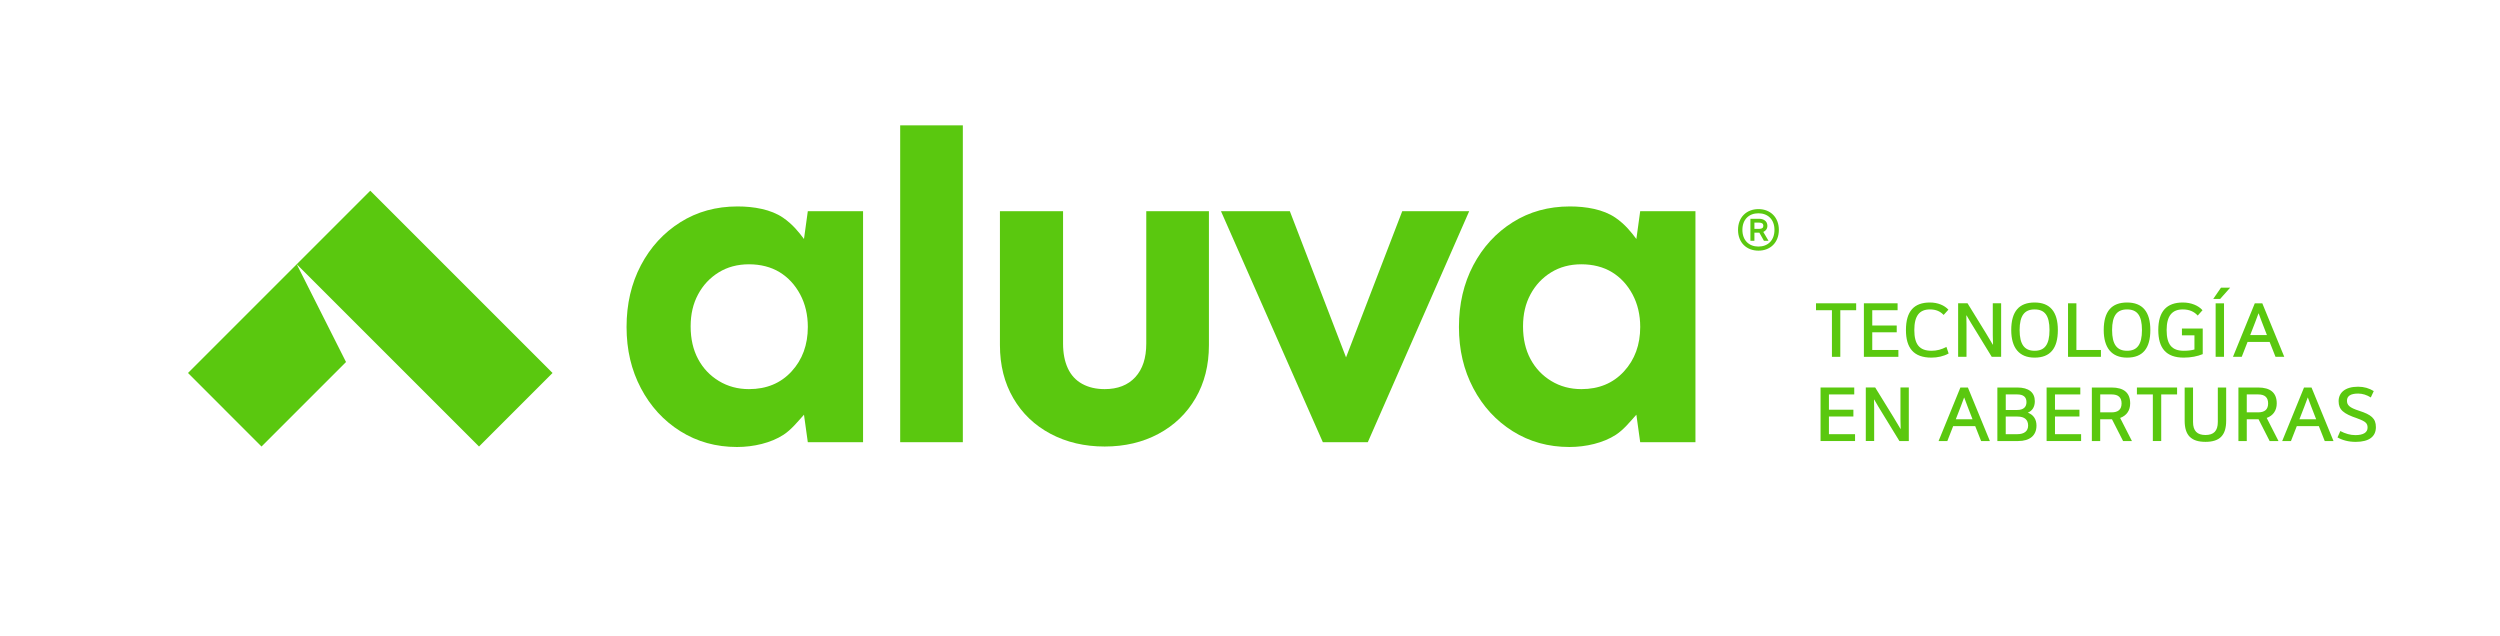
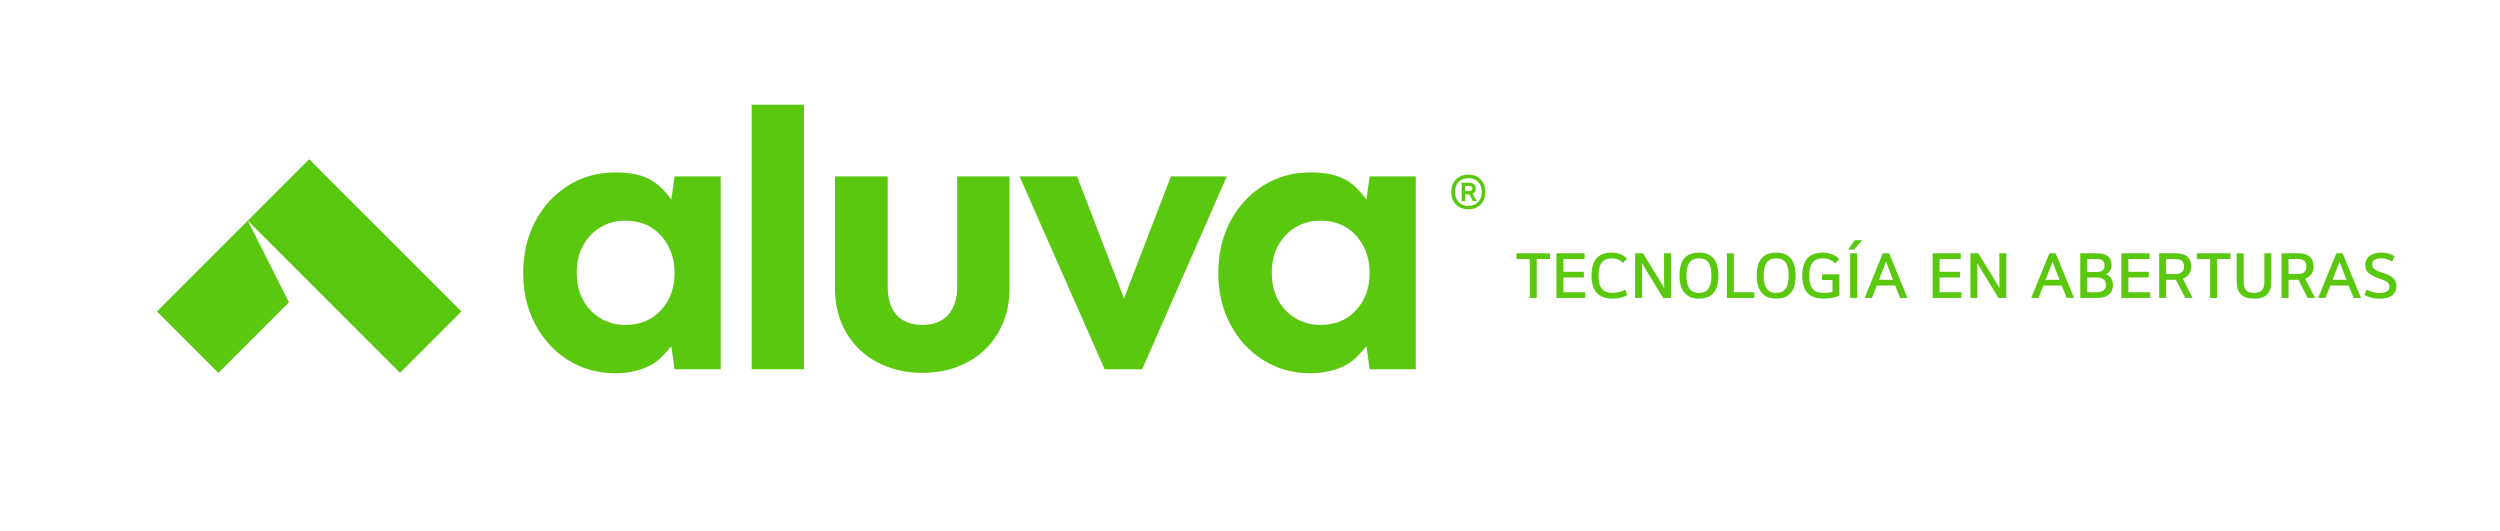
- <svg xmlns="http://www.w3.org/2000/svg" id="Capa_2" data-name="Capa 2" viewBox="0 0 1098.5 279.02">
+ <svg xmlns="http://www.w3.org/2000/svg" id="Capa_2" data-name="Capa 2" viewBox="0 0 1315.5 279.02">
  <defs>
    <style>
      .cls-1 {
        fill: #5ac80f;
      }

      .cls-2 {
        fill: none;
      }
    </style>
  </defs>
  <g id="Capa_1-2" data-name="Capa 1">
    <g>
-       <rect class="cls-2" width="1098.5" height="279.02" />
+       <rect class="cls-2" width="1315.5" height="279.02" />
      <g>
        <g>
          <path class="cls-1" d="M354.95,92.81l-1.68,12.21c-2.15-2.89-4.94-6.46-9.25-9.4-5.33-3.63-12.81-4.91-19.96-4.91-9.39,0-17.76,2.31-25.11,6.94-7.35,4.62-13.13,10.93-17.34,18.91-4.2,7.99-6.3,17.02-6.3,27.11s2.1,18.91,6.3,26.9c4.2,7.99,9.98,14.29,17.34,18.91,7.36,4.62,15.66,6.93,24.9,6.93,7.28,0,14.96-1.8,20.42-5.37,3.41-2.23,6.01-5.49,9-8.82l1.68,12.09h24.28v-101.5h-24.28ZM347.81,163.21c-4.76,5.18-11,7.77-18.7,7.77-4.91,0-9.32-1.19-13.24-3.57-3.92-2.38-6.97-5.6-9.14-9.67-2.17-4.06-3.26-8.83-3.26-14.29s1.08-10.01,3.26-14.08c2.17-4.06,5.18-7.28,9.04-9.67,3.85-2.38,8.3-3.57,13.34-3.57s9.67,1.16,13.45,3.47c3.78,2.31,6.79,5.57,9.04,9.77,2.24,4.2,3.36,8.97,3.36,14.29,0,7.85-2.38,14.36-7.14,19.54Z" />
          <path class="cls-1" d="M720.7,92.81l-1.68,12.21c-2.15-2.89-4.94-6.46-9.25-9.4-5.33-3.63-12.81-4.91-19.96-4.91-9.39,0-17.76,2.31-25.11,6.94-7.35,4.62-13.13,10.93-17.34,18.91-4.2,7.99-6.3,17.02-6.3,27.11s2.1,18.91,6.3,26.9c4.2,7.99,9.98,14.29,17.34,18.91,7.36,4.62,15.66,6.93,24.9,6.93,7.28,0,14.96-1.8,20.42-5.37,3.41-2.23,6.01-5.49,9-8.82l1.68,12.09h24.28v-101.5h-24.28ZM713.56,163.21c-4.76,5.18-11,7.77-18.7,7.77-4.91,0-9.32-1.19-13.24-3.57-3.92-2.38-6.97-5.6-9.14-9.67-2.17-4.06-3.26-8.83-3.26-14.29s1.08-10.01,3.26-14.08c2.17-4.06,5.18-7.28,9.04-9.67,3.85-2.38,8.3-3.57,13.34-3.57s9.67,1.16,13.45,3.47c3.78,2.31,6.79,5.57,9.04,9.77,2.24,4.2,3.36,8.97,3.36,14.29,0,7.85-2.38,14.36-7.14,19.54Z" />
          <path class="cls-1" d="M395.54,194.31V55.08h27.53v139.22h-27.53Z" />
          <path class="cls-1" d="M485.39,196.2c-8.83,0-16.74-1.86-23.75-5.57-7.01-3.71-12.47-8.93-16.39-15.66-3.92-6.72-5.88-14.5-5.88-23.32v-58.84h27.74v58.21c0,4.2.7,7.81,2.1,10.82,1.4,3.01,3.5,5.29,6.3,6.83,2.8,1.54,6.09,2.31,9.88,2.31,5.74,0,10.22-1.75,13.45-5.25,3.22-3.5,4.83-8.41,4.83-14.71v-58.21h27.53v58.84c0,8.83-1.96,16.6-5.88,23.32-3.92,6.73-9.35,11.95-16.29,15.66-6.93,3.71-14.81,5.57-23.64,5.57Z" />
          <polygon class="cls-1" points="616.14 92.81 591.45 157.04 566.76 92.81 536.5 92.81 581.26 194.31 601.01 194.31 645.56 92.81 616.14 92.81" />
          <polygon class="cls-1" points="242.79 163.89 210.48 196.2 130.38 116.11 152.04 159.07 114.91 196.2 82.6 163.89 162.69 83.8 242.79 163.89" />
          <path class="cls-1" d="M763.69,101.01c0-5.57,3.77-9.13,8.97-9.13s8.97,3.56,8.97,9.13-3.77,9.13-8.97,9.13-8.97-3.52-8.97-9.13ZM779.7,101.01c0-4.63-2.95-7.29-7.05-7.29s-7.04,2.66-7.04,7.29,2.95,7.33,7.04,7.33,7.05-2.66,7.05-7.33ZM773.07,96.14c1.72,0,3.52.94,3.52,3.07,0,1.39-.78,2.25-1.8,2.7l2.29,3.89h-2.01l-2.01-3.56h-2.17v3.56h-1.76v-9.67h3.93ZM773.02,100.56c1.23,0,1.8-.49,1.8-1.35s-.57-1.39-1.8-1.39h-2.13v2.74h2.13Z" />
        </g>
        <g>
          <path class="cls-1" d="M815.6,133.27v3.04h-6.97v20.48h-3.68v-20.48h-7v-3.04h17.64Z" />
          <path class="cls-1" d="M834.15,153.78v3.01h-15.16v-23.52h14.81v3.04h-11.13v6.72h10.75v2.98h-10.75v7.77h11.48Z" />
          <path class="cls-1" d="M855.25,152.41l.98,2.91c-2.14,1.22-4.9,1.82-7.56,1.82-7.84,0-11.2-4.27-11.2-12.11,0-8.29,3.57-12.11,10.54-12.11,3.54,0,6.41,1.29,8.12,3.15l-2.1,2.31c-1.51-1.58-3.36-2.42-6.02-2.42-4.59,0-6.86,2.8-6.86,9.07s2.24,9.1,7.56,9.1c2.28,0,4.45-.56,6.55-1.71Z" />
          <path class="cls-1" d="M879.3,133.27v23.52h-4.13l-9.24-15.09-1.82-3.12h-.1l.07,4.13v14.07h-3.68v-23.52h4.13l8.02,13.02,3.08,5.15h.1l-.1-4.1v-14.07h3.68Z" />
          <path class="cls-1" d="M883.74,145.03c0-8.26,3.5-12.11,10.26-12.11s10.22,4.03,10.22,12.11-3.36,12.11-10.22,12.11-10.26-4.41-10.26-12.11ZM894,135.96c-4.38,0-6.58,2.66-6.58,9.07s2.21,9.1,6.58,9.1,6.55-2.62,6.55-9.1-2.17-9.07-6.55-9.07Z" />
          <path class="cls-1" d="M923.15,153.78v3.01h-14.46v-23.52h3.68v20.51h10.78Z" />
          <path class="cls-1" d="M924.38,145.03c0-8.26,3.5-12.11,10.26-12.11s10.22,4.03,10.22,12.11-3.36,12.11-10.22,12.11-10.26-4.41-10.26-12.11ZM934.63,135.96c-4.38,0-6.58,2.66-6.58,9.07s2.21,9.1,6.58,9.1,6.55-2.62,6.55-9.1-2.17-9.07-6.55-9.07Z" />
          <path class="cls-1" d="M964.24,153.57v-6.23h-5.5v-2.98h9.14v11.24c-2.24.95-5.22,1.54-8.33,1.54-7.84,0-11.2-4.27-11.2-12.11,0-8.29,3.75-12.11,10.78-12.11,3.68,0,6.83,1.33,8.65,3.39l-2.1,2.35c-1.61-1.79-3.78-2.7-6.55-2.7-4.66,0-7.11,2.77-7.11,9.07s2.24,9.1,7.56,9.1c1.68,0,3.29-.17,4.66-.56Z" />
          <path class="cls-1" d="M975.55,131.34h-3.05l3.4-4.94h4.03l-4.38,4.94ZM973.55,133.27h3.68v23.52h-3.68v-23.52Z" />
          <path class="cls-1" d="M997.28,150.24h-9.7l-2.56,6.55h-3.85l9.59-23.52h3.29l9.66,23.52h-3.85l-2.59-6.55ZM996.09,147.23l-2.24-5.78-1.4-3.75h-.07l-1.4,3.75-2.24,5.78h7.35Z" />
-           <path class="cls-1" d="M815.11,190.78v3.01h-15.16v-23.52h14.81v3.04h-11.13v6.72h10.75v2.98h-10.75v7.77h11.48Z" />
-           <path class="cls-1" d="M838.73,170.27v23.52h-4.13l-9.24-15.09-1.82-3.12h-.1l.07,4.13v14.07h-3.68v-23.52h4.13l8.02,13.02,3.08,5.15h.1l-.1-4.1v-14.07h3.68Z" />
-           <path class="cls-1" d="M867.92,187.24h-9.7l-2.56,6.55h-3.85l9.59-23.52h3.29l9.66,23.52h-3.85l-2.59-6.55ZM866.73,184.23l-2.24-5.78-1.4-3.75h-.07l-1.4,3.75-2.24,5.78h7.35Z" />
-           <path class="cls-1" d="M891.02,181.33c2.42.88,3.81,2.83,3.81,5.67,0,4.38-2.98,6.79-8.02,6.79h-9.17v-23.52h8.79c5.04,0,7.67,2.21,7.67,6.02,0,2.52-1.12,4.24-3.08,5.04ZM886.37,173.31h-5.04v6.83h5.04c2.77,0,4.06-1.33,4.06-3.43,0-2.28-1.37-3.4-4.06-3.4ZM886.4,190.78c3.08,0,4.76-1.4,4.76-3.78,0-2.52-1.54-3.96-4.62-3.96h-5.22v7.74h5.08Z" />
-           <path class="cls-1" d="M914.44,190.78v3.01h-15.16v-23.52h14.81v3.04h-11.13v6.72h10.75v2.98h-10.75v7.77h11.48Z" />
-           <path class="cls-1" d="M919.16,193.79v-23.52h8.65c5.46,0,8.19,2.35,8.19,7,0,3.08-1.58,5.36-4.41,6.37l5.18,10.15h-3.89l-4.87-9.56h-5.18v9.56h-3.68ZM922.84,173.31v7.88h4.97c2.94,0,4.41-1.29,4.41-3.92s-1.44-3.96-4.34-3.96h-5.04Z" />
-           <path class="cls-1" d="M956.61,170.27v3.04h-6.97v20.48h-3.68v-20.48h-7v-3.04h17.64Z" />
-           <path class="cls-1" d="M974.5,170.27h3.68v14.6c0,6.41-2.84,9.28-9.1,9.28s-9.14-2.87-9.14-9.28v-14.6h3.68v15.16c0,3.92,1.82,5.71,5.46,5.71s5.43-1.79,5.43-5.71v-15.16Z" />
-           <path class="cls-1" d="M983.56,193.79v-23.52h8.65c5.46,0,8.19,2.35,8.19,7,0,3.08-1.58,5.36-4.41,6.37l5.18,10.15h-3.89l-4.87-9.56h-5.18v9.56h-3.68ZM987.23,173.31v7.88h4.97c2.94,0,4.41-1.29,4.41-3.92s-1.44-3.96-4.34-3.96h-5.04Z" />
-           <path class="cls-1" d="M1018.91,187.24h-9.7l-2.56,6.55h-3.85l9.59-23.52h3.29l9.66,23.52h-3.85l-2.59-6.55ZM1017.72,184.23l-2.24-5.78-1.4-3.75h-.07l-1.4,3.75-2.24,5.78h7.35Z" />
-           <path class="cls-1" d="M1035.85,183.85c-6.16-2.06-8.26-3.82-8.26-7.56s2.83-6.37,8.58-6.37c2.63,0,4.87.7,6.86,1.92l-1.3,2.8c-1.71-1.08-3.61-1.71-5.57-1.71-3.4,0-4.9,1.16-4.9,3.12s1.02,3.05,5.36,4.45c5.25,1.68,7.35,3.33,7.35,7.18,0,4.06-2.87,6.48-8.89,6.48-3.12,0-5.85-.73-7.98-1.96l1.23-2.8c2.21,1.16,4.38,1.79,6.62,1.79,3.54,0,5.36-1.19,5.36-3.29,0-1.85-.77-2.7-4.45-4.03Z" />
+           <g transform="translate(217 -37)">
+             <path class="cls-1" d="M815.11,190.78v3.01h-15.16v-23.52h14.81v3.04h-11.13v6.72h10.75v2.98h-10.75v7.77h11.48Z" />
+             <path class="cls-1" d="M838.73,170.27v23.52h-4.13l-9.24-15.09-1.82-3.12h-.1l.07,4.13v14.07h-3.68v-23.52h4.13l8.02,13.02,3.08,5.15h.1l-.1-4.1v-14.07h3.68Z" />
+             <path class="cls-1" d="M867.92,187.24h-9.7l-2.56,6.55h-3.85l9.59-23.52h3.29l9.66,23.52h-3.85l-2.59-6.55ZM866.73,184.23l-2.24-5.78-1.4-3.75h-.07l-1.4,3.75-2.24,5.78h7.35Z" />
+             <path class="cls-1" d="M891.02,181.33c2.42.88,3.81,2.83,3.81,5.67,0,4.38-2.98,6.79-8.02,6.79h-9.17v-23.52h8.79c5.04,0,7.67,2.21,7.67,6.02,0,2.52-1.12,4.24-3.08,5.04ZM886.37,173.31h-5.04v6.83h5.04c2.77,0,4.06-1.33,4.06-3.43,0-2.28-1.37-3.4-4.06-3.4ZM886.4,190.78c3.08,0,4.76-1.4,4.76-3.78,0-2.52-1.54-3.96-4.62-3.96h-5.22v7.74h5.08Z" />
+             <path class="cls-1" d="M914.44,190.78v3.01h-15.16v-23.52h14.81v3.04h-11.13v6.72h10.75v2.98h-10.75v7.77h11.48Z" />
+             <path class="cls-1" d="M919.16,193.79v-23.52h8.65c5.46,0,8.19,2.35,8.19,7,0,3.08-1.58,5.36-4.41,6.37l5.18,10.15h-3.89l-4.87-9.56h-5.18v9.56h-3.68ZM922.84,173.31v7.88h4.97c2.94,0,4.41-1.29,4.41-3.92s-1.44-3.96-4.34-3.96h-5.04Z" />
+             <path class="cls-1" d="M956.61,170.27v3.04h-6.97v20.48h-3.68v-20.48h-7v-3.04h17.64Z" />
+             <path class="cls-1" d="M974.5,170.27h3.68v14.6c0,6.41-2.84,9.28-9.1,9.28s-9.14-2.87-9.14-9.28v-14.6h3.68v15.16c0,3.92,1.82,5.71,5.46,5.71s5.43-1.79,5.43-5.71v-15.16Z" />
+             <path class="cls-1" d="M983.56,193.79v-23.52h8.65c5.46,0,8.19,2.35,8.19,7,0,3.08-1.58,5.36-4.41,6.37l5.18,10.15h-3.89l-4.87-9.56h-5.18v9.56h-3.68ZM987.23,173.31v7.88h4.97c2.94,0,4.41-1.29,4.41-3.92s-1.44-3.96-4.34-3.96h-5.04Z" />
+             <path class="cls-1" d="M1018.91,187.24h-9.7l-2.56,6.55h-3.85l9.59-23.52h3.29l9.66,23.52h-3.85l-2.59-6.55ZM1017.72,184.23l-2.24-5.78-1.4-3.75h-.07l-1.4,3.75-2.24,5.78h7.35Z" />
+             <path class="cls-1" d="M1035.85,183.85c-6.16-2.06-8.26-3.82-8.26-7.56s2.83-6.37,8.58-6.37c2.63,0,4.87.7,6.86,1.92l-1.3,2.8c-1.71-1.08-3.61-1.71-5.57-1.71-3.4,0-4.9,1.16-4.9,3.12s1.02,3.05,5.36,4.45c5.25,1.68,7.35,3.33,7.35,7.18,0,4.06-2.87,6.48-8.89,6.48-3.12,0-5.85-.73-7.98-1.96l1.23-2.8c2.21,1.16,4.38,1.79,6.62,1.79,3.54,0,5.36-1.19,5.36-3.29,0-1.85-.77-2.7-4.45-4.03Z" />
+           </g>
        </g>
      </g>
    </g>
  </g>
</svg>
